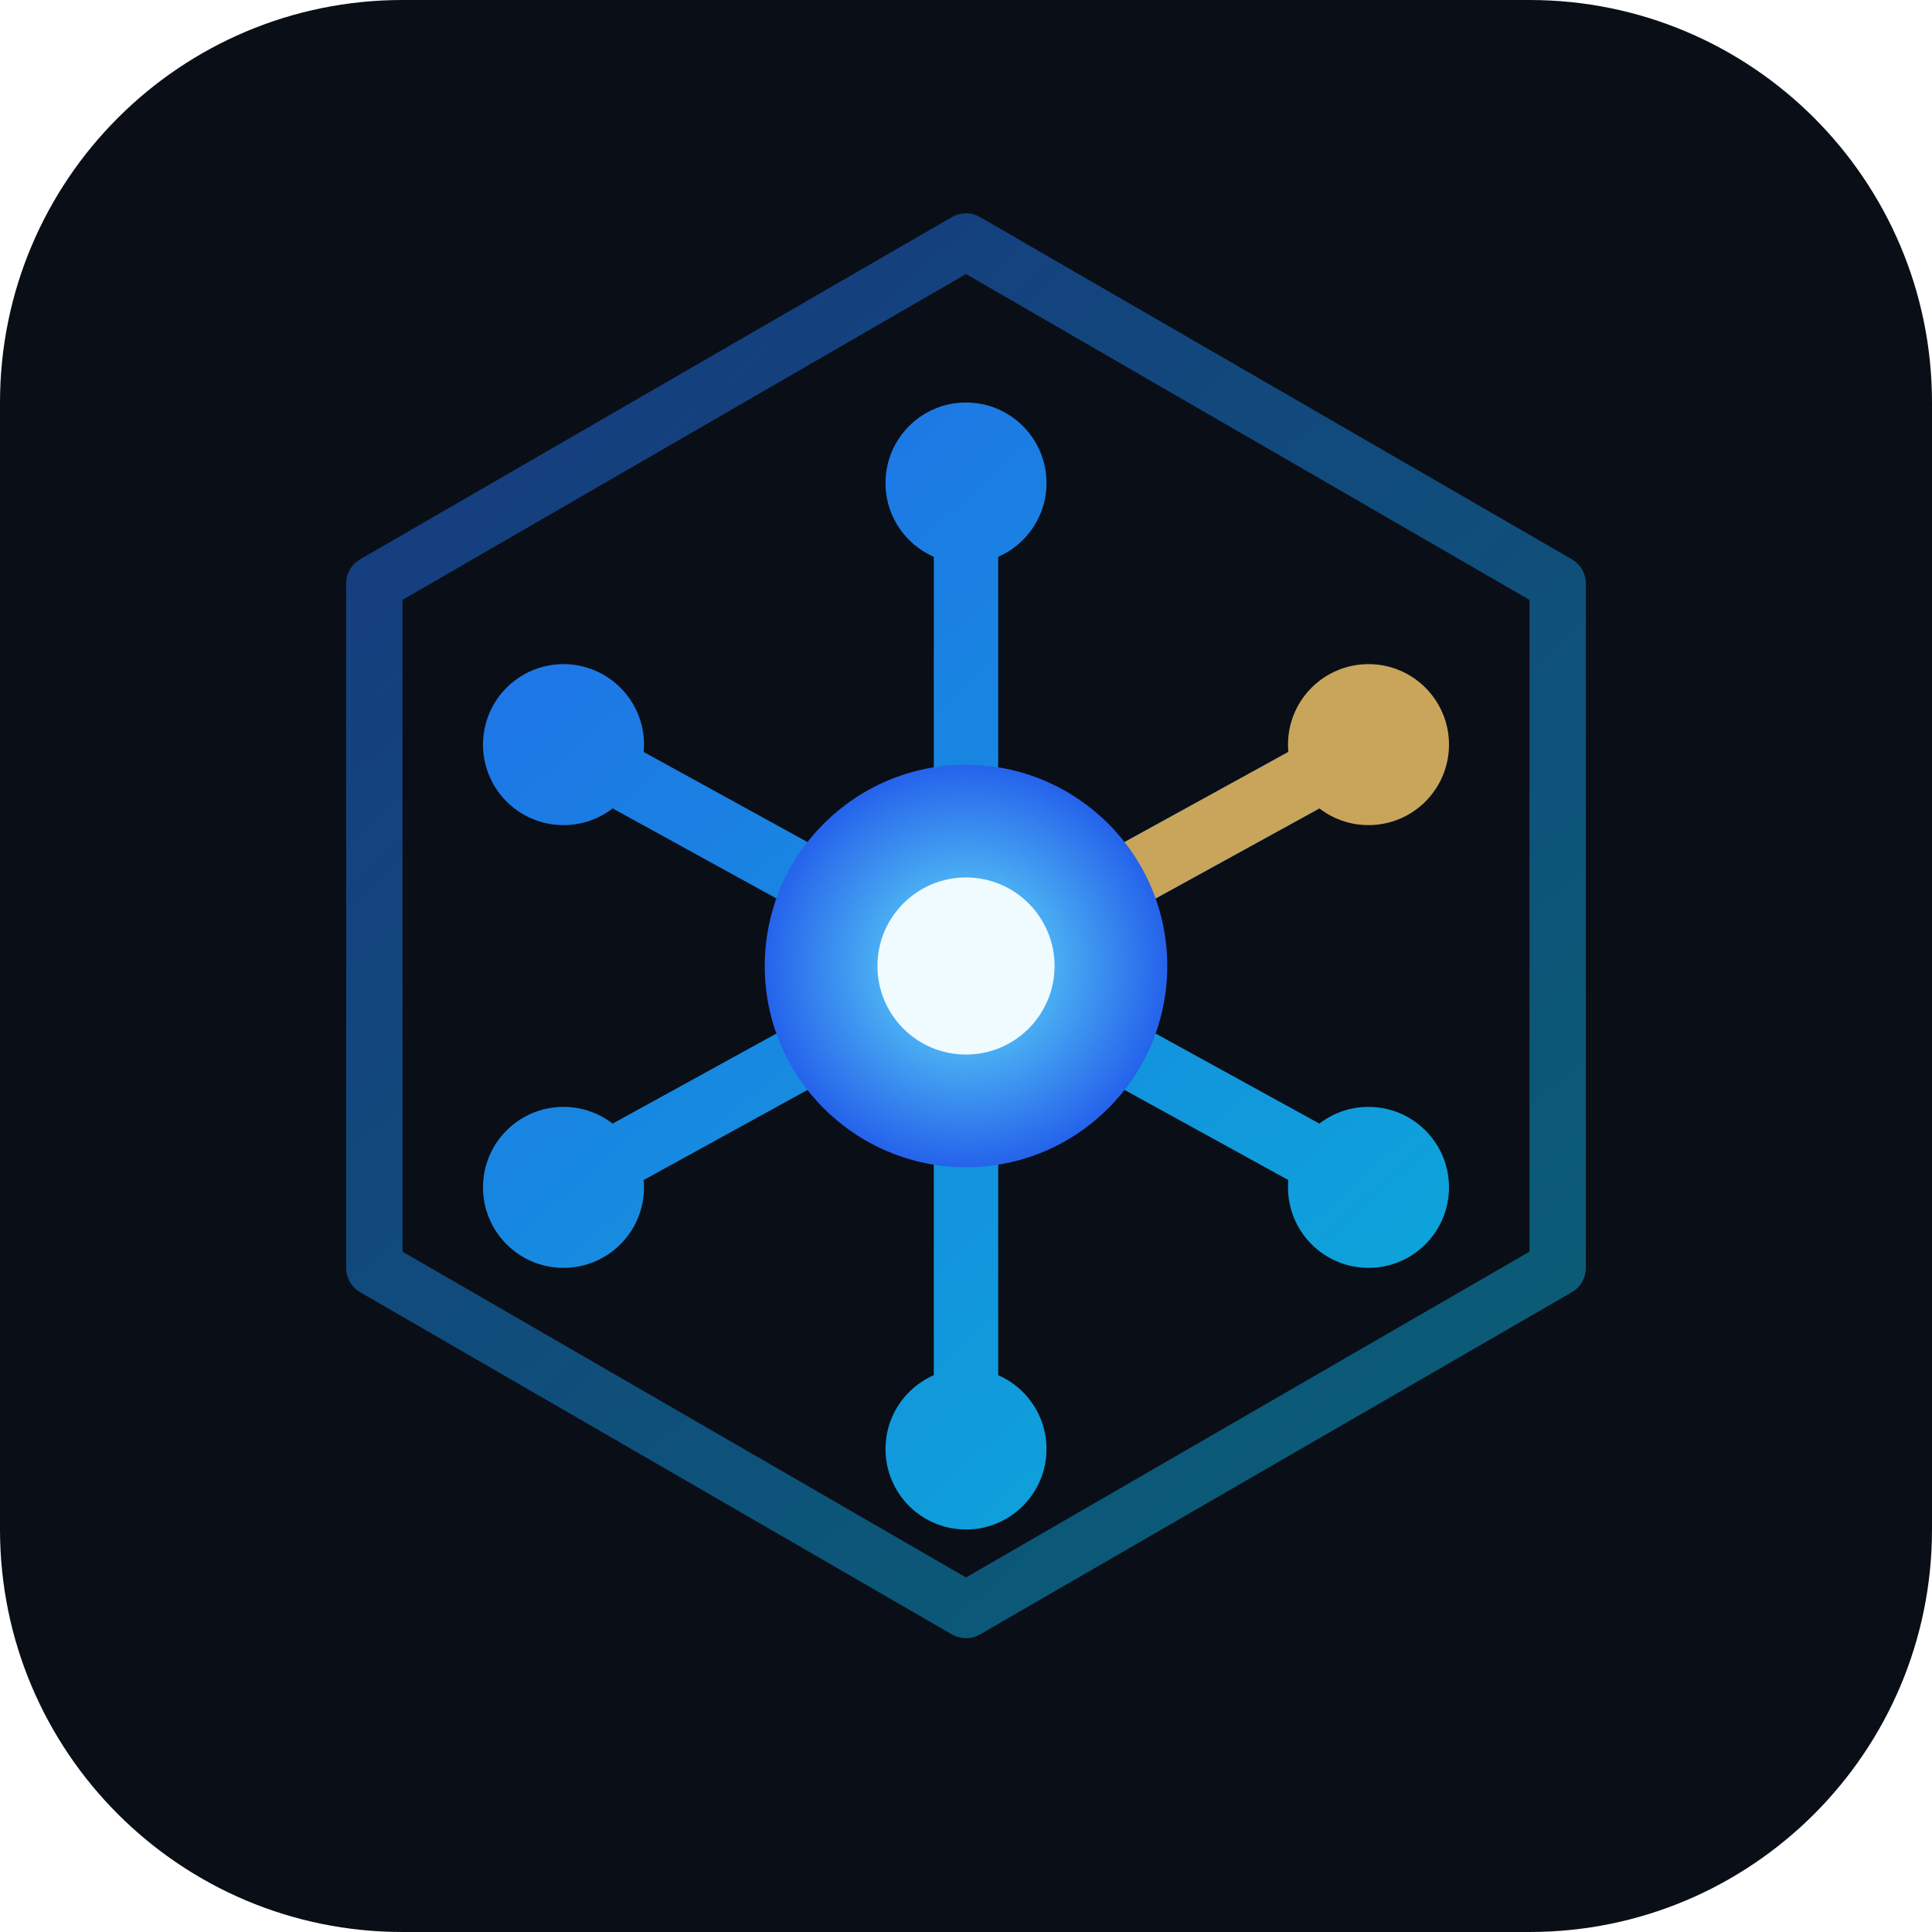
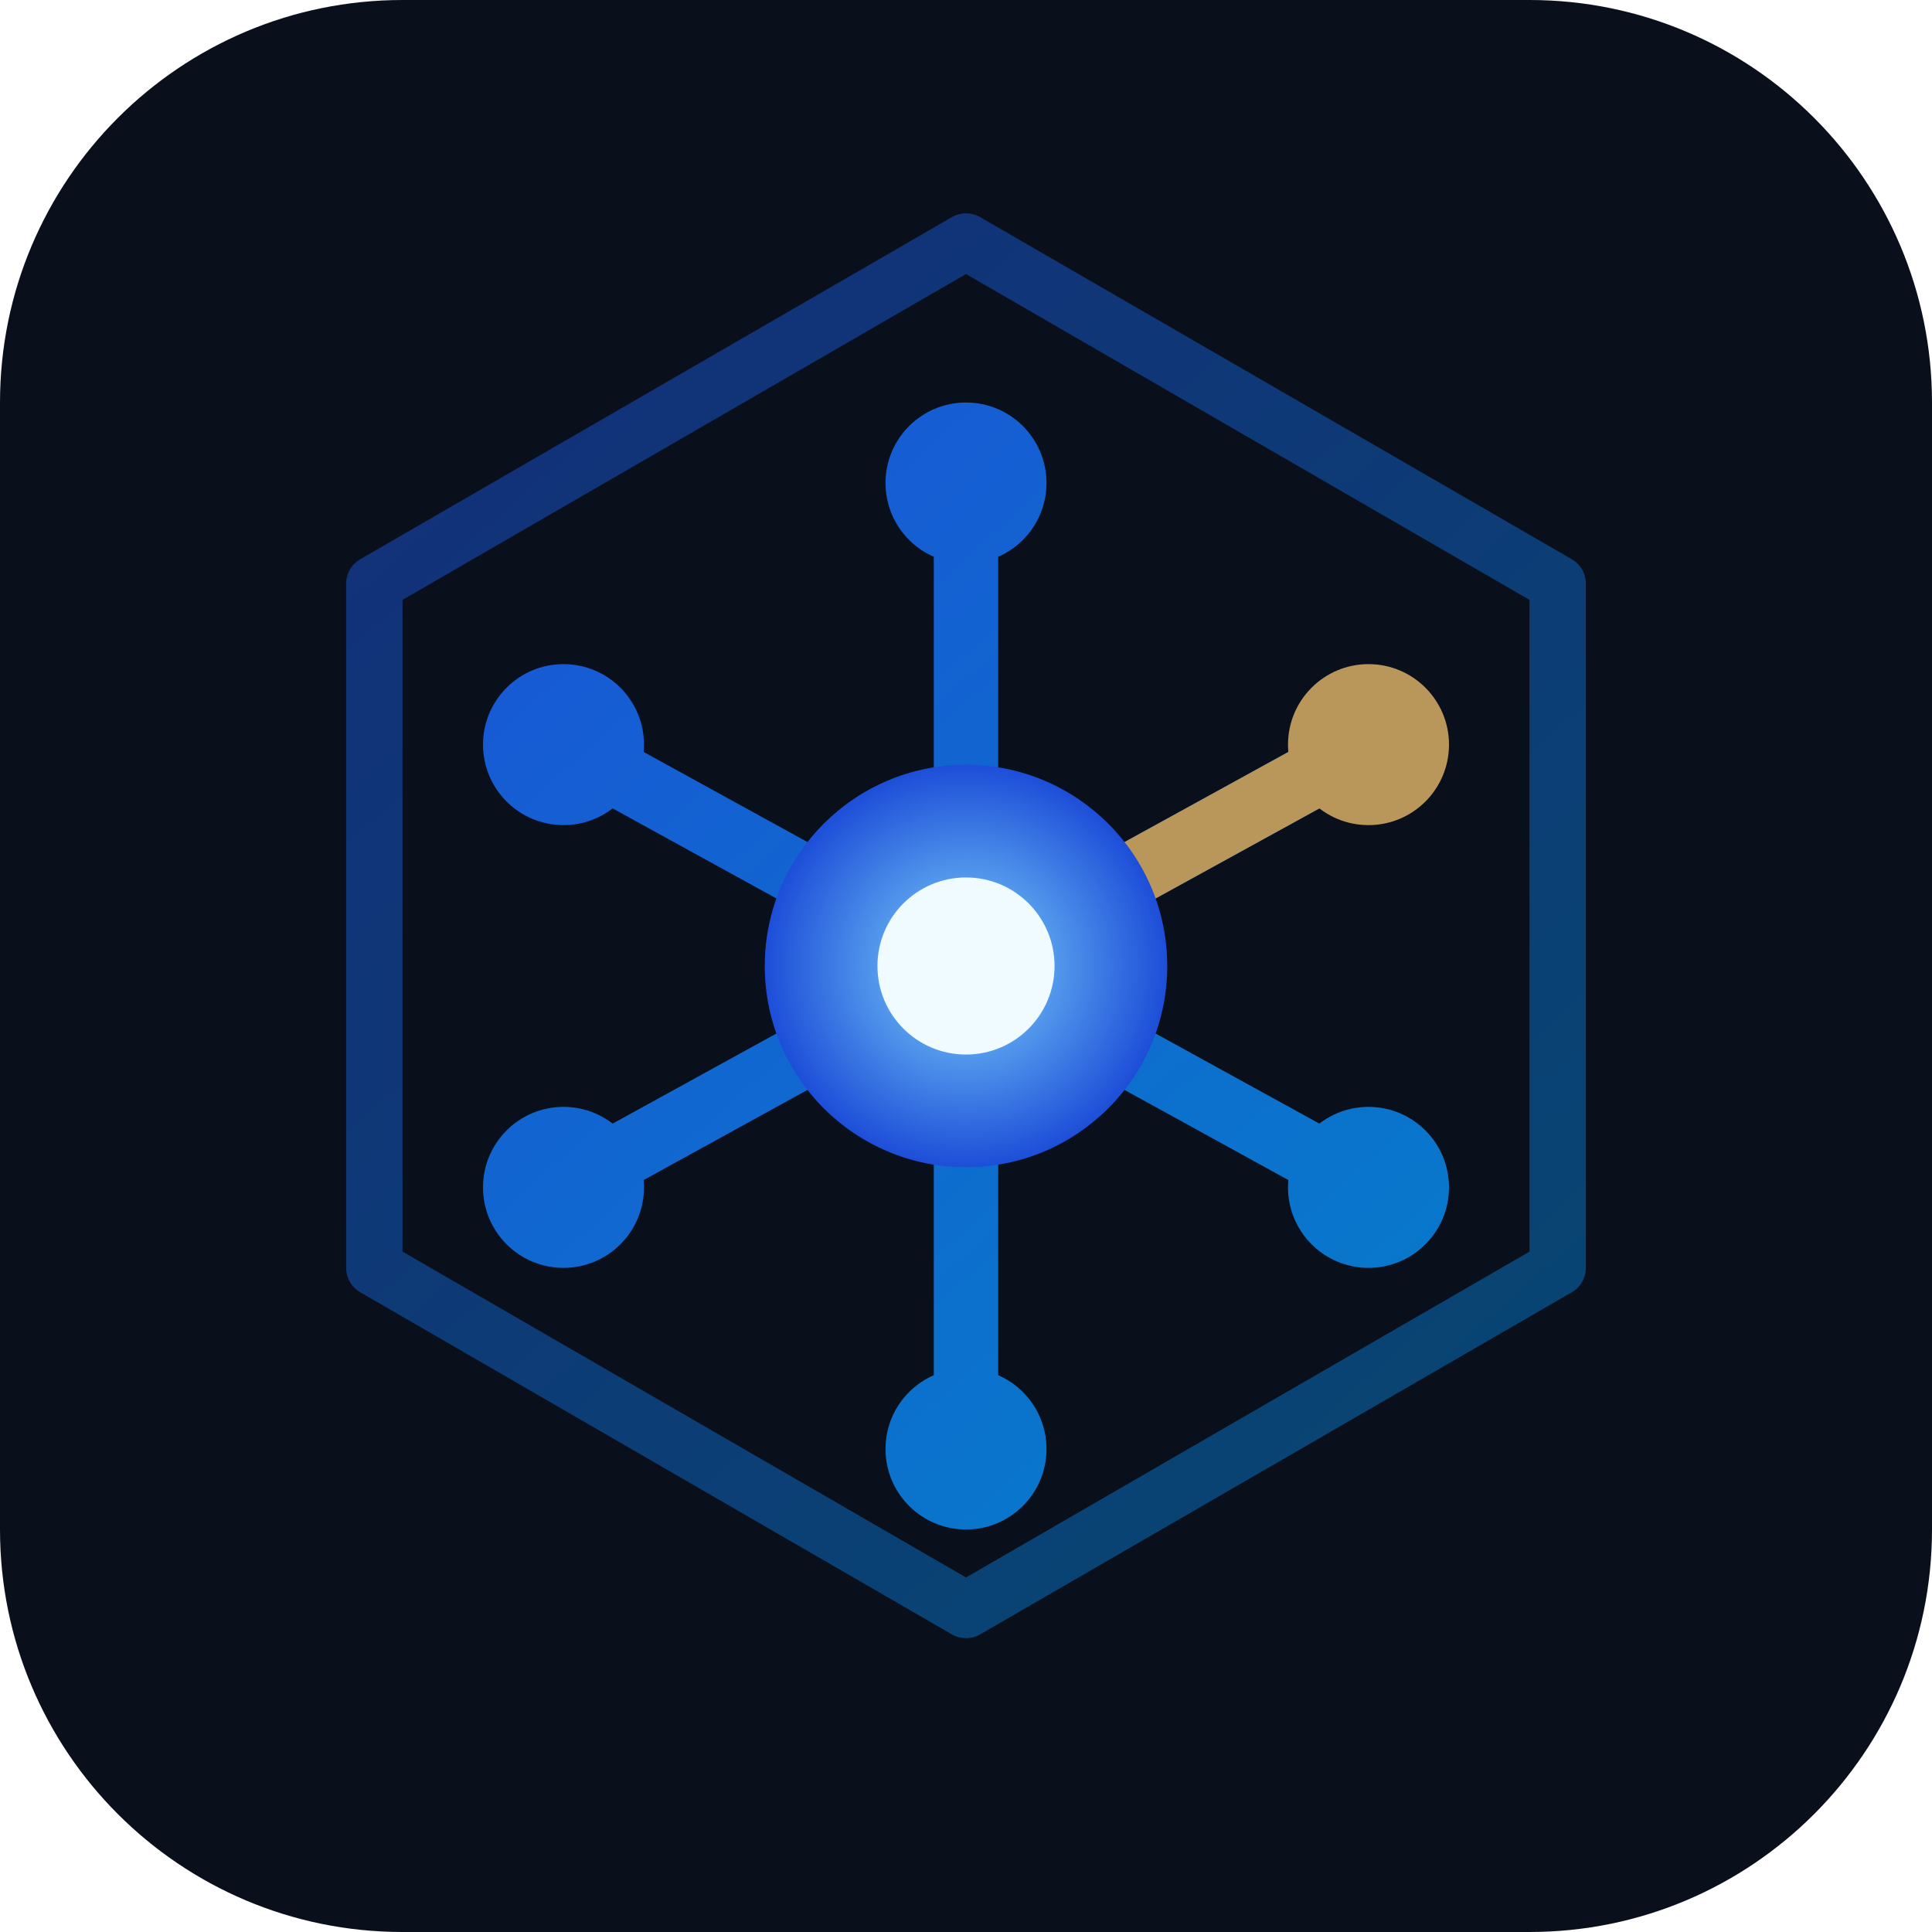
<svg xmlns="http://www.w3.org/2000/svg" width="48" height="48" viewBox="0 0 48 48" fill="none">
  <defs>
    <linearGradient id="g" x1="8" y1="6" x2="40" y2="42" gradientUnits="userSpaceOnUse">
-       <stop stop-color="#2563EB" />
-       <stop offset="1" stop-color="#06B6D4" />
+       <stop stop-color="#1D4ED8" />
+       <stop offset="1" stop-color="#0284C7" />
    </linearGradient>
    <radialGradient id="c" cx="0.5" cy="0.5" r="0.5">
-       <stop stop-color="#67E8F9" />
-       <stop offset="1" stop-color="#2563EB" />
+       <stop stop-color="#7DD3FC" />
+       <stop offset="1" stop-color="#1D4ED8" />
    </radialGradient>
  </defs>
-   <rect width="48" height="48" rx="10" fill="#0A0E17" />
+   <rect width="48" height="48" rx="10" fill="#0A0F1C" />
  <path d="M24 6 38.7 14.5v17L24 40 9.3 31.5v-17L24 6Z" stroke="url(#g)" stroke-width="1.4" stroke-opacity="0.5" stroke-linejoin="round" />
  <g stroke="url(#g)" stroke-width="1.6" stroke-linecap="round">
    <line x1="24" y1="24" x2="24" y2="12" />
    <line x1="24" y1="24" x2="34" y2="18.5" />
    <line x1="24" y1="24" x2="34" y2="29.5" />
    <line x1="24" y1="24" x2="24" y2="36" />
    <line x1="24" y1="24" x2="14" y2="29.5" />
    <line x1="24" y1="24" x2="14" y2="18.5" />
  </g>
  <g fill="url(#g)">
    <circle cx="24" cy="12" r="2" />
    <circle cx="34" cy="29.5" r="2" />
    <circle cx="24" cy="36" r="2" />
    <circle cx="14" cy="29.5" r="2" />
    <circle cx="14" cy="18.5" r="2" />
  </g>
-   <line x1="24" y1="24" x2="34" y2="18.5" stroke="#C8A55B" stroke-width="1.6" stroke-linecap="round" />
-   <circle cx="34" cy="18.5" r="2" fill="#C8A55B" />
+   <line x1="24" y1="24" x2="34" y2="18.5" stroke="#B9975B" stroke-width="1.6" stroke-linecap="round" />
+   <circle cx="34" cy="18.5" r="2" fill="#B9975B" />
  <circle cx="24" cy="24" r="5" fill="url(#c)" />
  <circle cx="24" cy="24" r="2.2" fill="#F0FBFF" />
</svg>
